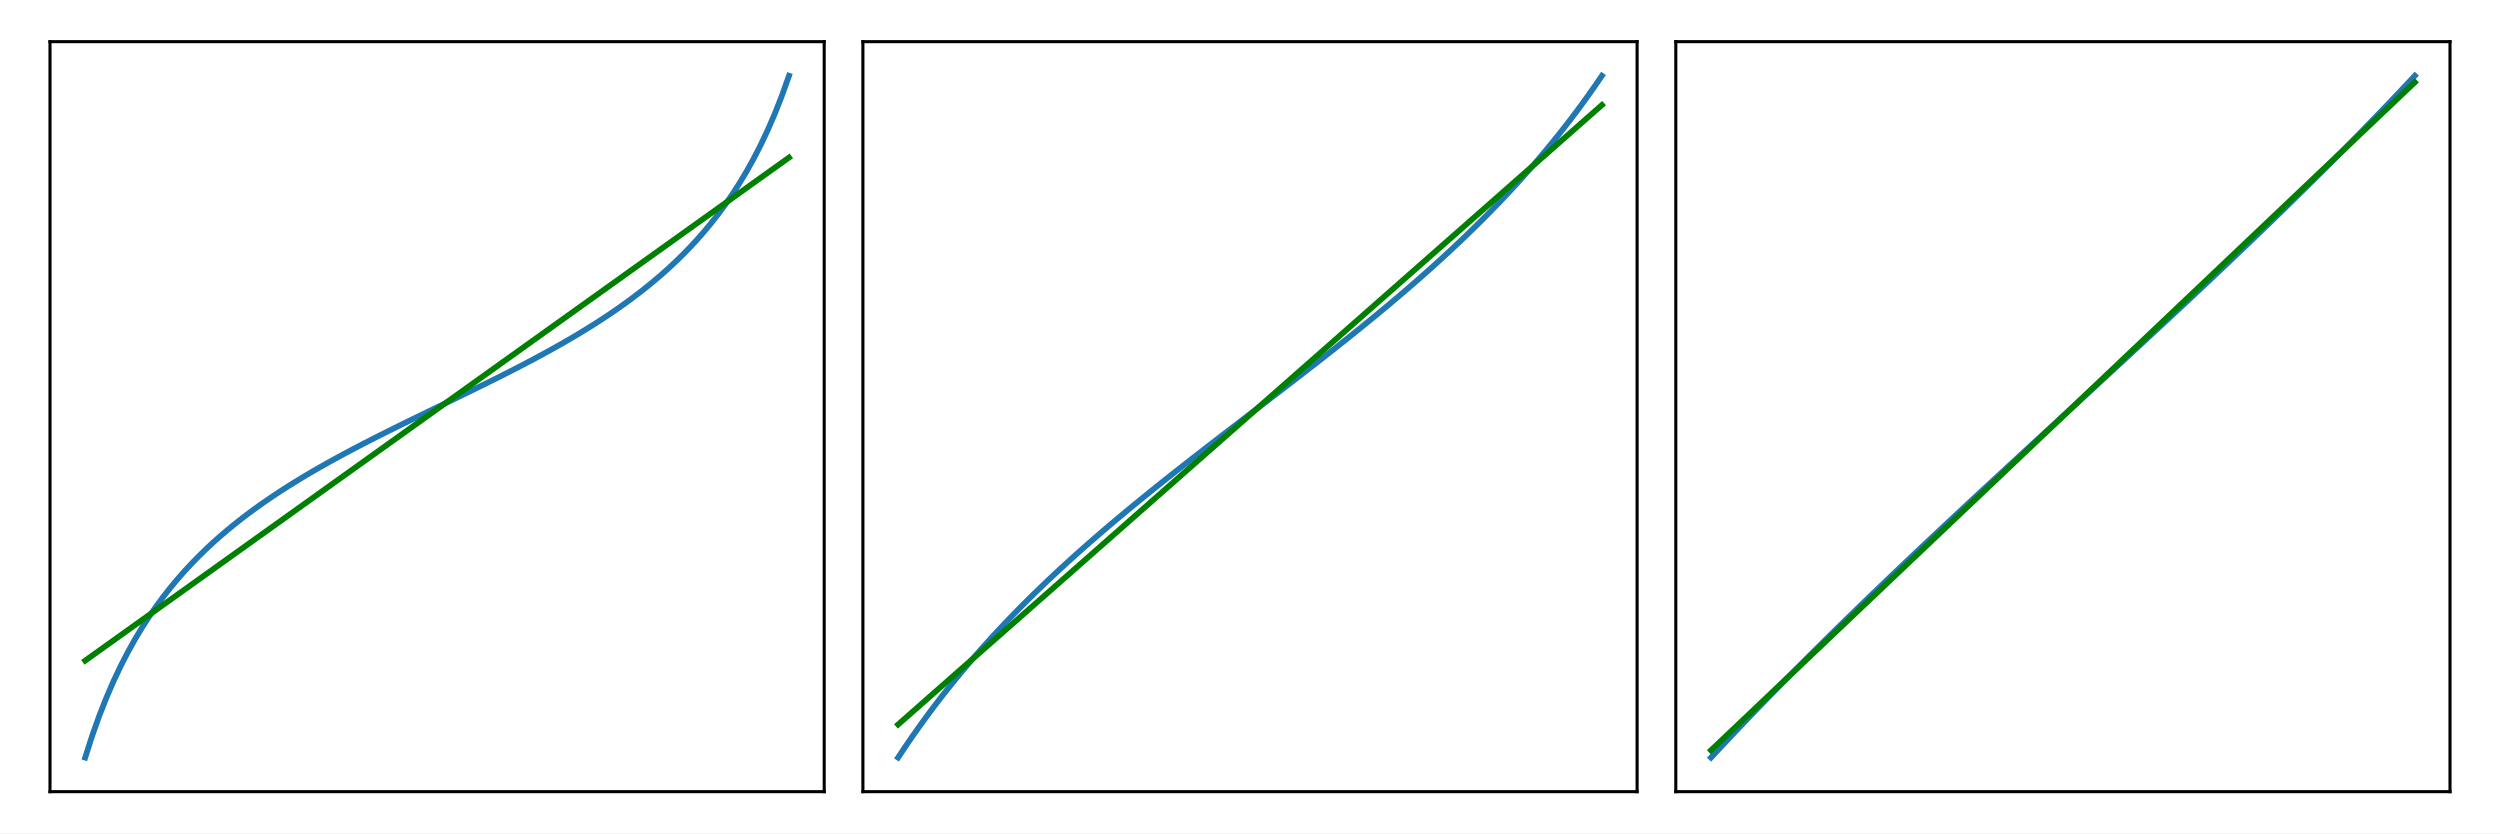
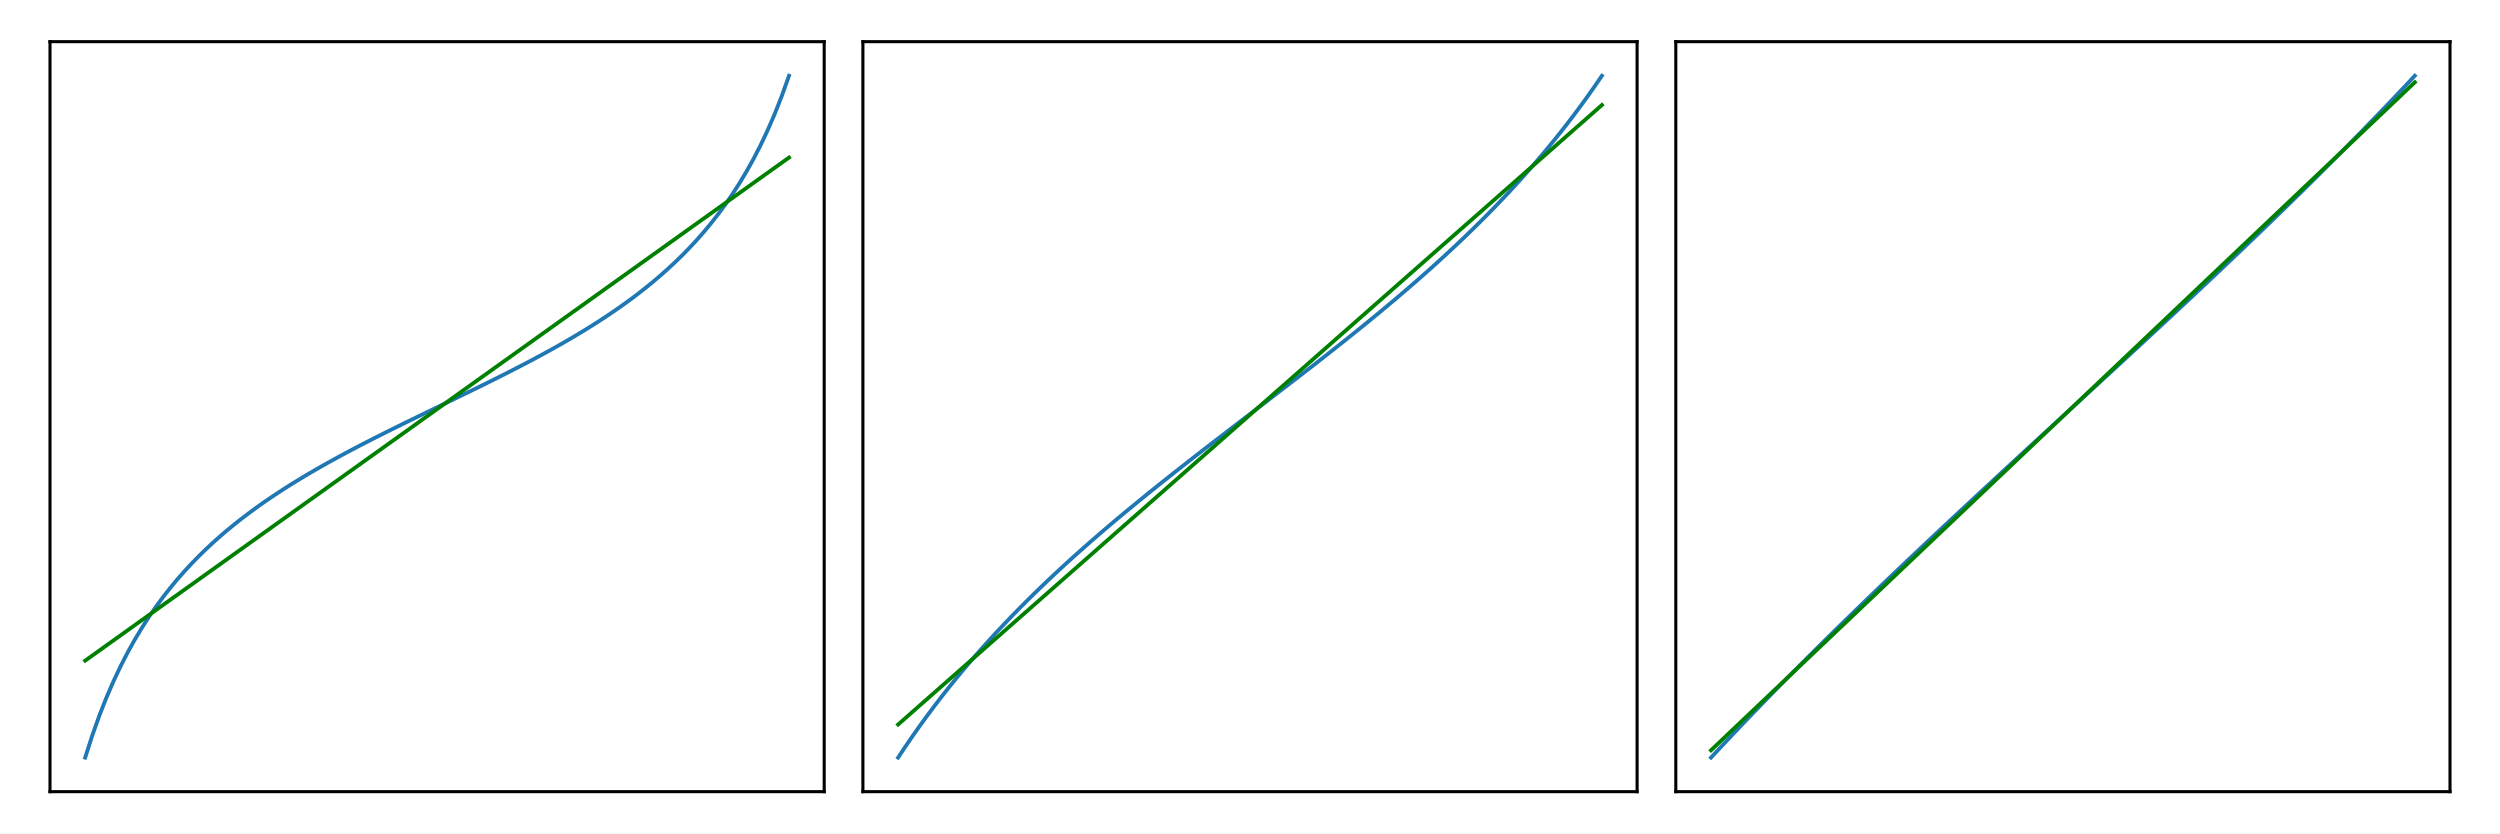
<svg xmlns="http://www.w3.org/2000/svg" height="216pt" version="1.1" viewBox="0 0 648 216" width="648pt">
  <defs>
    <style type="text/css">*{stroke-linecap:butt;stroke-linejoin:round;}</style>
  </defs>
  <g id="figure_1">
    <g id="patch_1">
      <path d="M 0 216  L 648 216  L 648 0  L 0 0  z " style="fill:#ffffff;" />
    </g>
    <g id="axes_1">
      <g id="patch_2">
        <path d="M 12.96 205.2  L 213.631 205.2  L 213.631 10.8  L 12.96 10.8  z " style="fill:#ffffff;" />
      </g>
      <g id="matplotlib.axis_1" />
      <g id="matplotlib.axis_2" />
      <g id="line2d_1">
-         <path clip-path="url(#p91ad0f7b02)" d="M 22.081 196.364  L 23.924 190.609  L 25.767 185.437  L 27.61 180.759  L 29.452 176.502  L 31.295 172.607  L 33.138 169.028  L 34.98 165.722  L 36.823 162.657  L 38.666 159.805  L 40.508 157.141  L 42.351 154.644  L 44.194 152.296  L 46.037 150.083  L 47.879 147.991  L 49.722 146.007  L 51.565 144.122  L 53.407 142.327  L 55.25 140.613  L 57.093 138.973  L 58.936 137.401  L 60.778 135.891  L 62.621 134.438  L 64.464 133.037  L 66.306 131.684  L 68.149 130.375  L 69.992 129.107  L 71.835 127.876  L 73.677 126.68  L 75.52 125.515  L 77.363 124.379  L 79.205 123.271  L 81.048 122.187  L 82.891 121.126  L 84.734 120.086  L 86.576 119.065  L 88.419 118.062  L 90.262 117.075  L 92.104 116.103  L 93.947 115.144  L 95.79 114.196  L 97.632 113.259  L 99.475 112.332  L 101.318 111.413  L 103.161 110.502  L 105.003 109.596  L 106.846 108.695  L 108.689 107.799  L 110.531 106.905  L 112.374 106.013  L 114.217 105.123  L 116.06 104.232  L 117.902 103.341  L 119.745 102.447  L 121.588 101.55  L 123.43 100.65  L 125.273 99.744  L 127.116 98.832  L 128.959 97.913  L 130.801 96.986  L 132.644 96.05  L 134.487 95.102  L 136.329 94.143  L 138.172 93.17  L 140.015 92.183  L 141.857 91.18  L 143.7 90.159  L 145.543 89.119  L 147.386 88.059  L 149.228 86.975  L 151.071 85.866  L 152.914 84.731  L 154.756 83.566  L 156.599 82.369  L 158.442 81.139  L 160.285 79.87  L 162.127 78.561  L 163.97 77.208  L 165.813 75.807  L 167.655 74.354  L 169.498 72.844  L 171.341 71.272  L 173.184 69.633  L 175.026 67.919  L 176.869 66.123  L 178.712 64.238  L 180.554 62.255  L 182.397 60.162  L 184.24 57.949  L 186.082 55.602  L 187.925 53.105  L 189.768 50.441  L 191.611 47.588  L 193.453 44.524  L 195.296 41.218  L 197.139 37.638  L 198.981 33.744  L 200.824 29.487  L 202.667 24.808  L 204.51 19.636  " style="fill:none;stroke:#1f77b4;stroke-linecap:square;stroke-width:1.5;" />
+         <path clip-path="url(#p0d707a1f5e)" d="M 22.081 196.364  L 23.924 190.609  L 25.767 185.437  L 27.61 180.759  L 29.452 176.502  L 31.295 172.607  L 33.138 169.028  L 34.98 165.722  L 36.823 162.657  L 38.666 159.805  L 40.508 157.141  L 42.351 154.644  L 44.194 152.296  L 46.037 150.083  L 47.879 147.991  L 49.722 146.007  L 51.565 144.122  L 53.407 142.327  L 55.25 140.613  L 57.093 138.973  L 58.936 137.401  L 60.778 135.891  L 62.621 134.438  L 64.464 133.037  L 66.306 131.684  L 68.149 130.375  L 69.992 129.107  L 71.835 127.876  L 73.677 126.68  L 75.52 125.515  L 77.363 124.379  L 79.205 123.271  L 81.048 122.187  L 82.891 121.126  L 84.734 120.086  L 86.576 119.065  L 88.419 118.062  L 90.262 117.075  L 92.104 116.103  L 93.947 115.144  L 95.79 114.196  L 97.632 113.259  L 99.475 112.332  L 101.318 111.413  L 103.161 110.502  L 105.003 109.596  L 106.846 108.695  L 108.689 107.799  L 110.531 106.905  L 112.374 106.013  L 114.217 105.123  L 116.06 104.232  L 117.902 103.341  L 119.745 102.447  L 121.588 101.55  L 123.43 100.65  L 125.273 99.744  L 127.116 98.832  L 128.959 97.913  L 130.801 96.986  L 132.644 96.05  L 134.487 95.102  L 136.329 94.143  L 138.172 93.17  L 140.015 92.183  L 141.857 91.18  L 143.7 90.159  L 145.543 89.119  L 147.386 88.059  L 149.228 86.975  L 151.071 85.866  L 152.914 84.731  L 154.756 83.566  L 156.599 82.369  L 158.442 81.139  L 160.285 79.87  L 162.127 78.561  L 163.97 77.208  L 165.813 75.807  L 167.655 74.354  L 169.498 72.844  L 171.341 71.272  L 173.184 69.633  L 175.026 67.919  L 176.869 66.123  L 178.712 64.238  L 180.554 62.255  L 182.397 60.162  L 184.24 57.949  L 186.082 55.602  L 187.925 53.105  L 189.768 50.441  L 191.611 47.588  L 193.453 44.524  L 195.296 41.218  L 197.139 37.638  L 198.981 33.744  L 200.824 29.487  L 202.667 24.808  L 204.51 19.636  " style="fill:none;stroke:#1f77b4;stroke-linecap:square;" />
      </g>
      <g id="line2d_2">
-         <path clip-path="url(#p91ad0f7b02)" d="M 22.081 171.235  L 23.924 169.918  L 25.767 168.6  L 27.61 167.283  L 29.452 165.966  L 31.295 164.649  L 33.138 163.332  L 34.98 162.015  L 36.823 160.697  L 38.666 159.38  L 40.508 158.063  L 42.351 156.746  L 44.194 155.429  L 46.037 154.112  L 47.879 152.794  L 49.722 151.477  L 51.565 150.16  L 53.407 148.843  L 55.25 147.526  L 57.093 146.209  L 58.936 144.892  L 60.778 143.574  L 62.621 142.257  L 64.464 140.94  L 66.306 139.623  L 68.149 138.306  L 69.992 136.989  L 71.835 135.671  L 73.677 134.354  L 75.52 133.037  L 77.363 131.72  L 79.205 130.403  L 81.048 129.086  L 82.891 127.768  L 84.734 126.451  L 86.576 125.134  L 88.419 123.817  L 90.262 122.5  L 92.104 121.183  L 93.947 119.865  L 95.79 118.548  L 97.632 117.231  L 99.475 115.914  L 101.318 114.597  L 103.161 113.28  L 105.003 111.962  L 106.846 110.645  L 108.689 109.328  L 110.531 108.011  L 112.374 106.694  L 114.217 105.377  L 116.06 104.06  L 117.902 102.742  L 119.745 101.425  L 121.588 100.108  L 123.43 98.791  L 125.273 97.474  L 127.116 96.157  L 128.959 94.839  L 130.801 93.522  L 132.644 92.205  L 134.487 90.888  L 136.329 89.571  L 138.172 88.254  L 140.015 86.936  L 141.857 85.619  L 143.7 84.302  L 145.543 82.985  L 147.386 81.668  L 149.228 80.351  L 151.071 79.033  L 152.914 77.716  L 154.756 76.399  L 156.599 75.082  L 158.442 73.765  L 160.285 72.448  L 162.127 71.13  L 163.97 69.813  L 165.813 68.496  L 167.655 67.179  L 169.498 65.862  L 171.341 64.545  L 173.184 63.228  L 175.026 61.91  L 176.869 60.593  L 178.712 59.276  L 180.554 57.959  L 182.397 56.642  L 184.24 55.325  L 186.082 54.007  L 187.925 52.69  L 189.768 51.373  L 191.611 50.056  L 193.453 48.739  L 195.296 47.422  L 197.139 46.104  L 198.981 44.787  L 200.824 43.47  L 202.667 42.153  L 204.51 40.836  " style="fill:none;stroke:#008000;stroke-linecap:square;stroke-width:1.5;" />
+         <path clip-path="url(#p0d707a1f5e)" d="M 22.081 171.235  L 23.924 169.918  L 25.767 168.6  L 27.61 167.283  L 29.452 165.966  L 31.295 164.649  L 33.138 163.332  L 34.98 162.015  L 36.823 160.697  L 38.666 159.38  L 40.508 158.063  L 42.351 156.746  L 44.194 155.429  L 46.037 154.112  L 47.879 152.794  L 49.722 151.477  L 51.565 150.16  L 53.407 148.843  L 55.25 147.526  L 57.093 146.209  L 58.936 144.892  L 60.778 143.574  L 62.621 142.257  L 64.464 140.94  L 66.306 139.623  L 68.149 138.306  L 69.992 136.989  L 71.835 135.671  L 73.677 134.354  L 75.52 133.037  L 77.363 131.72  L 79.205 130.403  L 81.048 129.086  L 82.891 127.768  L 84.734 126.451  L 86.576 125.134  L 88.419 123.817  L 90.262 122.5  L 92.104 121.183  L 93.947 119.865  L 95.79 118.548  L 97.632 117.231  L 99.475 115.914  L 101.318 114.597  L 103.161 113.28  L 105.003 111.962  L 106.846 110.645  L 108.689 109.328  L 110.531 108.011  L 112.374 106.694  L 114.217 105.377  L 116.06 104.06  L 117.902 102.742  L 119.745 101.425  L 121.588 100.108  L 123.43 98.791  L 125.273 97.474  L 127.116 96.157  L 128.959 94.839  L 130.801 93.522  L 132.644 92.205  L 134.487 90.888  L 136.329 89.571  L 138.172 88.254  L 140.015 86.936  L 141.857 85.619  L 143.7 84.302  L 145.543 82.985  L 147.386 81.668  L 149.228 80.351  L 151.071 79.033  L 152.914 77.716  L 154.756 76.399  L 156.599 75.082  L 158.442 73.765  L 160.285 72.448  L 162.127 71.13  L 163.97 69.813  L 165.813 68.496  L 167.655 67.179  L 169.498 65.862  L 171.341 64.545  L 173.184 63.228  L 175.026 61.91  L 176.869 60.593  L 178.712 59.276  L 180.554 57.959  L 182.397 56.642  L 184.24 55.325  L 186.082 54.007  L 187.925 52.69  L 189.768 51.373  L 191.611 50.056  L 193.453 48.739  L 195.296 47.422  L 197.139 46.104  L 198.981 44.787  L 200.824 43.47  L 202.667 42.153  L 204.51 40.836  " style="fill:none;stroke:#008000;stroke-linecap:square;" />
      </g>
      <g id="patch_3">
        <path d="M 12.96 205.2  L 12.96 10.8  " style="fill:none;stroke:#000000;stroke-linecap:square;stroke-linejoin:miter;stroke-width:0.8;" />
      </g>
      <g id="patch_4">
        <path d="M 213.631 205.2  L 213.631 10.8  " style="fill:none;stroke:#000000;stroke-linecap:square;stroke-linejoin:miter;stroke-width:0.8;" />
      </g>
      <g id="patch_5">
        <path d="M 12.96 205.2  L 213.631 205.2  " style="fill:none;stroke:#000000;stroke-linecap:square;stroke-linejoin:miter;stroke-width:0.8;" />
      </g>
      <g id="patch_6">
        <path d="M 12.96 10.8  L 213.631 10.8  " style="fill:none;stroke:#000000;stroke-linecap:square;stroke-linejoin:miter;stroke-width:0.8;" />
      </g>
    </g>
    <g id="axes_2">
      <g id="patch_7">
        <path d="M 223.665 205.2  L 424.335 205.2  L 424.335 10.8  L 223.665 10.8  z " style="fill:#ffffff;" />
      </g>
      <g id="matplotlib.axis_3" />
      <g id="matplotlib.axis_4" />
      <g id="line2d_3">
-         <path clip-path="url(#pdec0f9c7ab)" d="M 232.786 196.364  L 234.629 193.587  L 236.471 190.894  L 238.314 188.28  L 240.157 185.739  L 241.999 183.267  L 243.842 180.861  L 245.685 178.517  L 247.528 176.23  L 249.37 173.999  L 251.213 171.82  L 253.056 169.69  L 254.898 167.607  L 256.741 165.568  L 258.584 163.57  L 260.427 161.612  L 262.269 159.691  L 264.112 157.805  L 265.955 155.953  L 267.797 154.133  L 269.64 152.343  L 271.483 150.581  L 273.326 148.846  L 275.168 147.136  L 277.011 145.451  L 278.854 143.788  L 280.696 142.147  L 282.539 140.526  L 284.382 138.924  L 286.224 137.341  L 288.067 135.774  L 289.91 134.223  L 291.753 132.687  L 293.595 131.165  L 295.438 129.656  L 297.281 128.159  L 299.123 126.674  L 300.966 125.199  L 302.809 123.733  L 304.652 122.276  L 306.494 120.827  L 308.337 119.385  L 310.18 117.95  L 312.022 116.521  L 313.865 115.096  L 315.708 113.675  L 317.551 112.259  L 319.393 110.844  L 321.236 109.432  L 323.079 108.022  L 324.921 106.612  L 326.764 105.202  L 328.607 103.791  L 330.449 102.379  L 332.292 100.965  L 334.135 99.548  L 335.978 98.128  L 337.82 96.703  L 339.663 95.274  L 341.506 93.838  L 343.348 92.397  L 345.191 90.948  L 347.034 89.491  L 348.877 88.025  L 350.719 86.55  L 352.562 85.064  L 354.405 83.568  L 356.247 82.059  L 358.09 80.537  L 359.933 79.001  L 361.776 77.45  L 363.618 75.883  L 365.461 74.299  L 367.304 72.698  L 369.146 71.077  L 370.989 69.435  L 372.832 67.773  L 374.674 66.087  L 376.517 64.378  L 378.36 62.643  L 380.203 60.881  L 382.045 59.091  L 383.888 57.27  L 385.731 55.418  L 387.573 53.533  L 389.416 51.612  L 391.259 49.654  L 393.102 47.656  L 394.944 45.617  L 396.787 43.533  L 398.63 41.403  L 400.472 39.224  L 402.315 36.993  L 404.158 34.707  L 406.001 32.363  L 407.843 29.957  L 409.686 27.485  L 411.529 24.944  L 413.371 22.329  L 415.214 19.636  " style="fill:none;stroke:#1f77b4;stroke-linecap:square;stroke-width:1.5;" />
+         <path clip-path="url(#peb12c337ac)" d="M 232.786 196.364  L 234.629 193.587  L 236.471 190.894  L 238.314 188.28  L 240.157 185.739  L 241.999 183.267  L 243.842 180.861  L 245.685 178.517  L 247.528 176.23  L 249.37 173.999  L 251.213 171.82  L 253.056 169.69  L 254.898 167.607  L 256.741 165.568  L 258.584 163.57  L 260.427 161.612  L 262.269 159.691  L 264.112 157.805  L 265.955 155.953  L 267.797 154.133  L 269.64 152.343  L 271.483 150.581  L 273.326 148.846  L 275.168 147.136  L 277.011 145.451  L 278.854 143.788  L 280.696 142.147  L 282.539 140.526  L 284.382 138.924  L 286.224 137.341  L 288.067 135.774  L 289.91 134.223  L 291.753 132.687  L 293.595 131.165  L 295.438 129.656  L 297.281 128.159  L 299.123 126.674  L 300.966 125.199  L 302.809 123.733  L 304.652 122.276  L 306.494 120.827  L 308.337 119.385  L 310.18 117.95  L 312.022 116.521  L 313.865 115.096  L 315.708 113.675  L 317.551 112.259  L 319.393 110.844  L 321.236 109.432  L 323.079 108.022  L 324.921 106.612  L 326.764 105.202  L 328.607 103.791  L 330.449 102.379  L 332.292 100.965  L 334.135 99.548  L 335.978 98.128  L 337.82 96.703  L 339.663 95.274  L 341.506 93.838  L 343.348 92.397  L 345.191 90.948  L 347.034 89.491  L 348.877 88.025  L 350.719 86.55  L 352.562 85.064  L 354.405 83.568  L 356.247 82.059  L 358.09 80.537  L 359.933 79.001  L 361.776 77.45  L 363.618 75.883  L 365.461 74.299  L 367.304 72.698  L 369.146 71.077  L 370.989 69.435  L 372.832 67.773  L 374.674 66.087  L 376.517 64.378  L 378.36 62.643  L 380.203 60.881  L 382.045 59.091  L 383.888 57.27  L 385.731 55.418  L 387.573 53.533  L 389.416 51.612  L 391.259 49.654  L 393.102 47.656  L 394.944 45.617  L 396.787 43.533  L 398.63 41.403  L 400.472 39.224  L 402.315 36.993  L 404.158 34.707  L 406.001 32.363  L 407.843 29.957  L 409.686 27.485  L 411.529 24.944  L 413.371 22.329  L 415.214 19.636  " style="fill:none;stroke:#1f77b4;stroke-linecap:square;" />
      </g>
      <g id="line2d_4">
-         <path clip-path="url(#pdec0f9c7ab)" d="M 232.786 187.798  L 234.629 186.176  L 236.471 184.554  L 238.314 182.932  L 240.157 181.31  L 241.999 179.688  L 243.842 178.066  L 245.685 176.444  L 247.528 174.822  L 249.37 173.2  L 251.213 171.578  L 253.056 169.956  L 254.898 168.334  L 256.741 166.712  L 258.584 165.09  L 260.427 163.468  L 262.269 161.846  L 264.112 160.224  L 265.955 158.602  L 267.797 156.98  L 269.64 155.358  L 271.483 153.736  L 273.326 152.114  L 275.168 150.492  L 277.011 148.87  L 278.854 147.248  L 280.696 145.626  L 282.539 144.004  L 284.382 142.382  L 286.224 140.76  L 288.067 139.138  L 289.91 137.516  L 291.753 135.894  L 293.595 134.272  L 295.438 132.65  L 297.281 131.028  L 299.123 129.406  L 300.966 127.784  L 302.809 126.162  L 304.652 124.54  L 306.494 122.918  L 308.337 121.296  L 310.18 119.674  L 312.022 118.052  L 313.865 116.43  L 315.708 114.808  L 317.551 113.186  L 319.393 111.564  L 321.236 109.942  L 323.079 108.32  L 324.921 106.698  L 326.764 105.076  L 328.607 103.454  L 330.449 101.832  L 332.292 100.21  L 334.135 98.588  L 335.978 96.966  L 337.82 95.345  L 339.663 93.723  L 341.506 92.101  L 343.348 90.479  L 345.191 88.857  L 347.034 87.235  L 348.877 85.613  L 350.719 83.991  L 352.562 82.369  L 354.405 80.747  L 356.247 79.125  L 358.09 77.503  L 359.933 75.881  L 361.776 74.259  L 363.618 72.637  L 365.461 71.015  L 367.304 69.393  L 369.146 67.771  L 370.989 66.149  L 372.832 64.527  L 374.674 62.905  L 376.517 61.283  L 378.36 59.661  L 380.203 58.039  L 382.045 56.417  L 383.888 54.795  L 385.731 53.173  L 387.573 51.551  L 389.416 49.929  L 391.259 48.307  L 393.102 46.685  L 394.944 45.063  L 396.787 43.441  L 398.63 41.819  L 400.472 40.197  L 402.315 38.575  L 404.158 36.953  L 406.001 35.331  L 407.843 33.709  L 409.686 32.087  L 411.529 30.465  L 413.371 28.843  L 415.214 27.221  " style="fill:none;stroke:#008000;stroke-linecap:square;stroke-width:1.5;" />
+         <path clip-path="url(#peb12c337ac)" d="M 232.786 187.798  L 234.629 186.176  L 236.471 184.554  L 238.314 182.932  L 240.157 181.31  L 241.999 179.688  L 243.842 178.066  L 245.685 176.444  L 247.528 174.822  L 249.37 173.2  L 251.213 171.578  L 253.056 169.956  L 254.898 168.334  L 256.741 166.712  L 258.584 165.09  L 260.427 163.468  L 262.269 161.846  L 264.112 160.224  L 265.955 158.602  L 267.797 156.98  L 269.64 155.358  L 271.483 153.736  L 273.326 152.114  L 275.168 150.492  L 277.011 148.87  L 278.854 147.248  L 280.696 145.626  L 282.539 144.004  L 284.382 142.382  L 286.224 140.76  L 288.067 139.138  L 289.91 137.516  L 291.753 135.894  L 293.595 134.272  L 295.438 132.65  L 297.281 131.028  L 299.123 129.406  L 300.966 127.784  L 302.809 126.162  L 304.652 124.54  L 306.494 122.918  L 308.337 121.296  L 310.18 119.674  L 312.022 118.052  L 313.865 116.43  L 315.708 114.808  L 317.551 113.186  L 319.393 111.564  L 321.236 109.942  L 323.079 108.32  L 324.921 106.698  L 326.764 105.076  L 328.607 103.454  L 330.449 101.832  L 332.292 100.21  L 334.135 98.588  L 335.978 96.966  L 337.82 95.345  L 339.663 93.723  L 341.506 92.101  L 343.348 90.479  L 345.191 88.857  L 347.034 87.235  L 348.877 85.613  L 350.719 83.991  L 352.562 82.369  L 354.405 80.747  L 356.247 79.125  L 358.09 77.503  L 359.933 75.881  L 361.776 74.259  L 363.618 72.637  L 365.461 71.015  L 367.304 69.393  L 369.146 67.771  L 370.989 66.149  L 372.832 64.527  L 374.674 62.905  L 376.517 61.283  L 378.36 59.661  L 380.203 58.039  L 382.045 56.417  L 383.888 54.795  L 385.731 53.173  L 387.573 51.551  L 389.416 49.929  L 391.259 48.307  L 393.102 46.685  L 394.944 45.063  L 396.787 43.441  L 398.63 41.819  L 400.472 40.197  L 402.315 38.575  L 404.158 36.953  L 406.001 35.331  L 407.843 33.709  L 409.686 32.087  L 411.529 30.465  L 413.371 28.843  L 415.214 27.221  " style="fill:none;stroke:#008000;stroke-linecap:square;" />
      </g>
      <g id="patch_8">
        <path d="M 223.665 205.2  L 223.665 10.8  " style="fill:none;stroke:#000000;stroke-linecap:square;stroke-linejoin:miter;stroke-width:0.8;" />
      </g>
      <g id="patch_9">
        <path d="M 424.335 205.2  L 424.335 10.8  " style="fill:none;stroke:#000000;stroke-linecap:square;stroke-linejoin:miter;stroke-width:0.8;" />
      </g>
      <g id="patch_10">
        <path d="M 223.665 205.2  L 424.335 205.2  " style="fill:none;stroke:#000000;stroke-linecap:square;stroke-linejoin:miter;stroke-width:0.8;" />
      </g>
      <g id="patch_11">
        <path d="M 223.665 10.8  L 424.335 10.8  " style="fill:none;stroke:#000000;stroke-linecap:square;stroke-linejoin:miter;stroke-width:0.8;" />
      </g>
    </g>
    <g id="axes_3">
      <g id="patch_12">
        <path d="M 434.369 205.2  L 635.04 205.2  L 635.04 10.8  L 434.369 10.8  z " style="fill:#ffffff;" />
      </g>
      <g id="matplotlib.axis_5" />
      <g id="matplotlib.axis_6" />
      <g id="line2d_5">
-         <path clip-path="url(#p9a877e1420)" d="M 443.49 196.364  L 445.333 194.385  L 447.176 192.419  L 449.019 190.465  L 450.861 188.523  L 452.704 186.593  L 454.547 184.674  L 456.389 182.765  L 458.232 180.867  L 460.075 178.979  L 461.918 177.101  L 463.76 175.233  L 465.603 173.374  L 467.446 171.524  L 469.288 169.682  L 471.131 167.849  L 472.974 166.024  L 474.816 164.207  L 476.659 162.397  L 478.502 160.595  L 480.345 158.8  L 482.187 157.011  L 484.03 155.229  L 485.873 153.453  L 487.715 151.684  L 489.558 149.92  L 491.401 148.161  L 493.244 146.408  L 495.086 144.659  L 496.929 142.916  L 498.772 141.177  L 500.614 139.442  L 502.457 137.712  L 504.3 135.985  L 506.143 134.262  L 507.985 132.543  L 509.828 130.826  L 511.671 129.113  L 513.513 127.402  L 515.356 125.694  L 517.199 123.988  L 519.041 122.284  L 520.884 120.582  L 522.727 118.882  L 524.57 117.184  L 526.412 115.486  L 528.255 113.79  L 530.098 112.094  L 531.94 110.399  L 533.783 108.705  L 535.626 107.011  L 537.469 105.316  L 539.311 103.622  L 541.154 101.927  L 542.997 100.232  L 544.839 98.535  L 546.682 96.838  L 548.525 95.139  L 550.368 93.439  L 552.21 91.737  L 554.053 90.033  L 555.896 88.328  L 557.738 86.619  L 559.581 84.909  L 561.424 83.195  L 563.266 81.479  L 565.109 79.759  L 566.952 78.036  L 568.795 76.31  L 570.637 74.579  L 572.48 72.845  L 574.323 71.106  L 576.165 69.362  L 578.008 67.614  L 579.851 65.861  L 581.694 64.102  L 583.536 62.338  L 585.379 60.568  L 587.222 58.792  L 589.064 57.01  L 590.907 55.222  L 592.75 53.426  L 594.593 51.624  L 596.435 49.814  L 598.278 47.997  L 600.121 46.172  L 601.963 44.339  L 603.806 42.498  L 605.649 40.648  L 607.492 38.788  L 609.334 36.92  L 611.177 35.042  L 613.02 33.154  L 614.862 31.256  L 616.705 29.348  L 618.548 27.429  L 620.39 25.498  L 622.233 23.556  L 624.076 21.602  L 625.919 19.636  " style="fill:none;stroke:#1f77b4;stroke-linecap:square;stroke-width:1.5;" />
+         <path clip-path="url(#p3ac55677a6)" d="M 443.49 196.364  L 445.333 194.385  L 447.176 192.419  L 449.019 190.465  L 450.861 188.523  L 452.704 186.593  L 454.547 184.674  L 456.389 182.765  L 458.232 180.867  L 460.075 178.979  L 461.918 177.101  L 463.76 175.233  L 465.603 173.374  L 467.446 171.524  L 469.288 169.682  L 471.131 167.849  L 472.974 166.024  L 474.816 164.207  L 476.659 162.397  L 478.502 160.595  L 480.345 158.8  L 482.187 157.011  L 484.03 155.229  L 485.873 153.453  L 487.715 151.684  L 489.558 149.92  L 491.401 148.161  L 493.244 146.408  L 495.086 144.659  L 496.929 142.916  L 498.772 141.177  L 500.614 139.442  L 502.457 137.712  L 504.3 135.985  L 506.143 134.262  L 507.985 132.543  L 509.828 130.826  L 511.671 129.113  L 513.513 127.402  L 515.356 125.694  L 517.199 123.988  L 519.041 122.284  L 520.884 120.582  L 522.727 118.882  L 524.57 117.184  L 526.412 115.486  L 528.255 113.79  L 530.098 112.094  L 531.94 110.399  L 533.783 108.705  L 535.626 107.011  L 537.469 105.316  L 539.311 103.622  L 541.154 101.927  L 542.997 100.232  L 544.839 98.535  L 546.682 96.838  L 548.525 95.139  L 550.368 93.439  L 552.21 91.737  L 554.053 90.033  L 555.896 88.328  L 557.738 86.619  L 559.581 84.909  L 561.424 83.195  L 563.266 81.479  L 565.109 79.759  L 566.952 78.036  L 568.795 76.31  L 570.637 74.579  L 572.48 72.845  L 574.323 71.106  L 576.165 69.362  L 578.008 67.614  L 579.851 65.861  L 581.694 64.102  L 583.536 62.338  L 585.379 60.568  L 587.222 58.792  L 589.064 57.01  L 590.907 55.222  L 592.75 53.426  L 594.593 51.624  L 596.435 49.814  L 598.278 47.997  L 600.121 46.172  L 601.963 44.339  L 603.806 42.498  L 605.649 40.648  L 607.492 38.788  L 609.334 36.92  L 611.177 35.042  L 613.02 33.154  L 614.862 31.256  L 616.705 29.348  L 618.548 27.429  L 620.39 25.498  L 622.233 23.556  L 624.076 21.602  L 625.919 19.636  " style="fill:none;stroke:#1f77b4;stroke-linecap:square;" />
      </g>
      <g id="line2d_6">
-         <path clip-path="url(#p9a877e1420)" d="M 443.49 194.476  L 445.333 192.727  L 447.176 190.978  L 449.019 189.229  L 450.861 187.48  L 452.704 185.732  L 454.547 183.983  L 456.389 182.234  L 458.232 180.485  L 460.075 178.736  L 461.918 176.987  L 463.76 175.238  L 465.603 173.489  L 467.446 171.74  L 469.288 169.991  L 471.131 168.242  L 472.974 166.493  L 474.816 164.744  L 476.659 162.995  L 478.502 161.247  L 480.345 159.498  L 482.187 157.749  L 484.03 156  L 485.873 154.251  L 487.715 152.502  L 489.558 150.753  L 491.401 149.004  L 493.244 147.255  L 495.086 145.506  L 496.929 143.757  L 498.772 142.008  L 500.614 140.259  L 502.457 138.511  L 504.3 136.762  L 506.143 135.013  L 507.985 133.264  L 509.828 131.515  L 511.671 129.766  L 513.513 128.017  L 515.356 126.268  L 517.199 124.519  L 519.041 122.77  L 520.884 121.021  L 522.727 119.272  L 524.57 117.523  L 526.412 115.774  L 528.255 114.026  L 530.098 112.277  L 531.94 110.528  L 533.783 108.779  L 535.626 107.03  L 537.469 105.281  L 539.311 103.532  L 541.154 101.783  L 542.997 100.034  L 544.839 98.285  L 546.682 96.536  L 548.525 94.787  L 550.368 93.038  L 552.21 91.289  L 554.053 89.541  L 555.896 87.792  L 557.738 86.043  L 559.581 84.294  L 561.424 82.545  L 563.266 80.796  L 565.109 79.047  L 566.952 77.298  L 568.795 75.549  L 570.637 73.8  L 572.48 72.051  L 574.323 70.302  L 576.165 68.553  L 578.008 66.804  L 579.851 65.056  L 581.694 63.307  L 583.536 61.558  L 585.379 59.809  L 587.222 58.06  L 589.064 56.311  L 590.907 54.562  L 592.75 52.813  L 594.593 51.064  L 596.435 49.315  L 598.278 47.566  L 600.121 45.817  L 601.963 44.068  L 603.806 42.319  L 605.649 40.571  L 607.492 38.822  L 609.334 37.073  L 611.177 35.324  L 613.02 33.575  L 614.862 31.826  L 616.705 30.077  L 618.548 28.328  L 620.39 26.579  L 622.233 24.83  L 624.076 23.081  L 625.919 21.332  " style="fill:none;stroke:#008000;stroke-linecap:square;stroke-width:1.5;" />
+         <path clip-path="url(#p3ac55677a6)" d="M 443.49 194.476  L 445.333 192.727  L 447.176 190.978  L 449.019 189.229  L 450.861 187.48  L 452.704 185.732  L 454.547 183.983  L 456.389 182.234  L 458.232 180.485  L 460.075 178.736  L 461.918 176.987  L 463.76 175.238  L 465.603 173.489  L 467.446 171.74  L 469.288 169.991  L 471.131 168.242  L 472.974 166.493  L 474.816 164.744  L 476.659 162.995  L 478.502 161.247  L 480.345 159.498  L 482.187 157.749  L 484.03 156  L 485.873 154.251  L 487.715 152.502  L 489.558 150.753  L 491.401 149.004  L 493.244 147.255  L 495.086 145.506  L 496.929 143.757  L 498.772 142.008  L 500.614 140.259  L 502.457 138.511  L 504.3 136.762  L 506.143 135.013  L 507.985 133.264  L 509.828 131.515  L 511.671 129.766  L 513.513 128.017  L 515.356 126.268  L 517.199 124.519  L 519.041 122.77  L 520.884 121.021  L 522.727 119.272  L 524.57 117.523  L 526.412 115.774  L 528.255 114.026  L 530.098 112.277  L 531.94 110.528  L 533.783 108.779  L 535.626 107.03  L 537.469 105.281  L 539.311 103.532  L 541.154 101.783  L 542.997 100.034  L 544.839 98.285  L 546.682 96.536  L 548.525 94.787  L 550.368 93.038  L 552.21 91.289  L 554.053 89.541  L 555.896 87.792  L 557.738 86.043  L 559.581 84.294  L 561.424 82.545  L 563.266 80.796  L 565.109 79.047  L 566.952 77.298  L 568.795 75.549  L 570.637 73.8  L 572.48 72.051  L 574.323 70.302  L 576.165 68.553  L 578.008 66.804  L 579.851 65.056  L 581.694 63.307  L 583.536 61.558  L 585.379 59.809  L 587.222 58.06  L 589.064 56.311  L 590.907 54.562  L 592.75 52.813  L 594.593 51.064  L 596.435 49.315  L 598.278 47.566  L 600.121 45.817  L 601.963 44.068  L 603.806 42.319  L 605.649 40.571  L 607.492 38.822  L 609.334 37.073  L 611.177 35.324  L 613.02 33.575  L 614.862 31.826  L 616.705 30.077  L 618.548 28.328  L 620.39 26.579  L 622.233 24.83  L 624.076 23.081  L 625.919 21.332  " style="fill:none;stroke:#008000;stroke-linecap:square;" />
      </g>
      <g id="patch_13">
        <path d="M 434.369 205.2  L 434.369 10.8  " style="fill:none;stroke:#000000;stroke-linecap:square;stroke-linejoin:miter;stroke-width:0.8;" />
      </g>
      <g id="patch_14">
        <path d="M 635.04 205.2  L 635.04 10.8  " style="fill:none;stroke:#000000;stroke-linecap:square;stroke-linejoin:miter;stroke-width:0.8;" />
      </g>
      <g id="patch_15">
        <path d="M 434.369 205.2  L 635.04 205.2  " style="fill:none;stroke:#000000;stroke-linecap:square;stroke-linejoin:miter;stroke-width:0.8;" />
      </g>
      <g id="patch_16">
        <path d="M 434.369 10.8  L 635.04 10.8  " style="fill:none;stroke:#000000;stroke-linecap:square;stroke-linejoin:miter;stroke-width:0.8;" />
      </g>
    </g>
  </g>
  <defs>
-     <clipPath id="p91ad0f7b02">
+     <clipPath id="p0d707a1f5e">
      <rect height="194.4" width="200.671" x="12.96" y="10.8" />
    </clipPath>
-     <clipPath id="pdec0f9c7ab">
+     <clipPath id="peb12c337ac">
      <rect height="194.4" width="200.671" x="223.665" y="10.8" />
    </clipPath>
-     <clipPath id="p9a877e1420">
+     <clipPath id="p3ac55677a6">
      <rect height="194.4" width="200.671" x="434.369" y="10.8" />
    </clipPath>
  </defs>
</svg>
